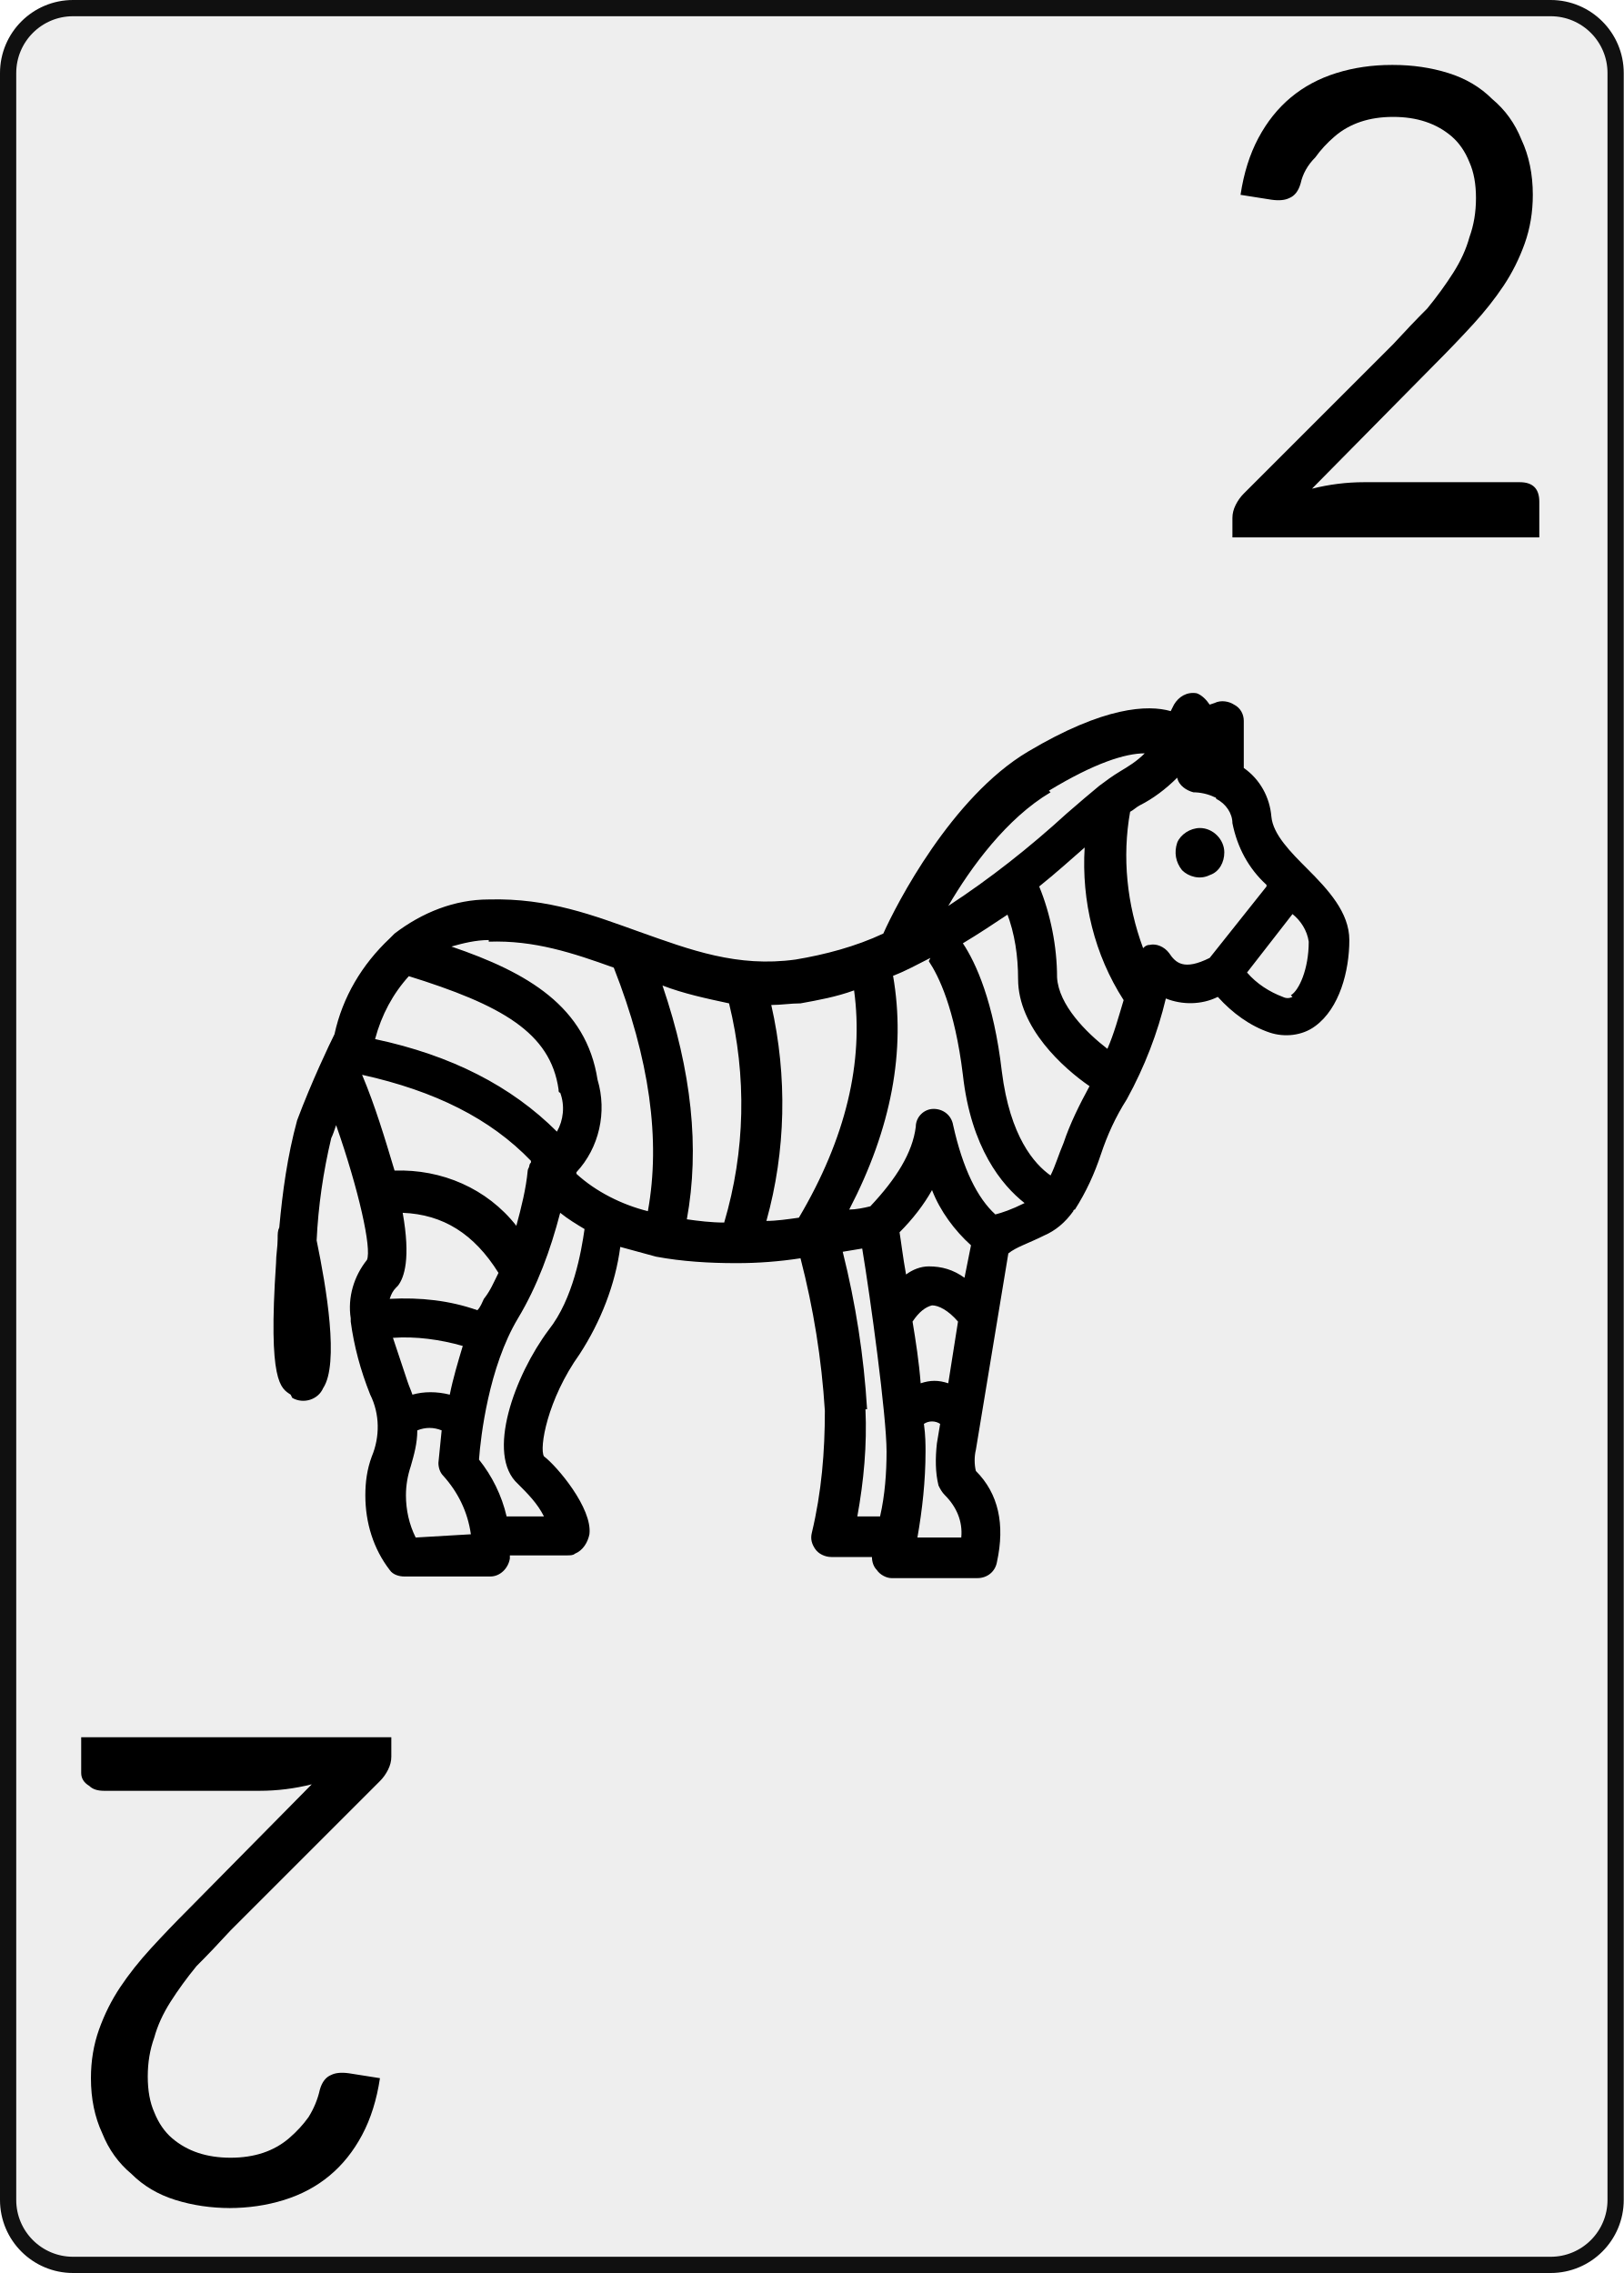
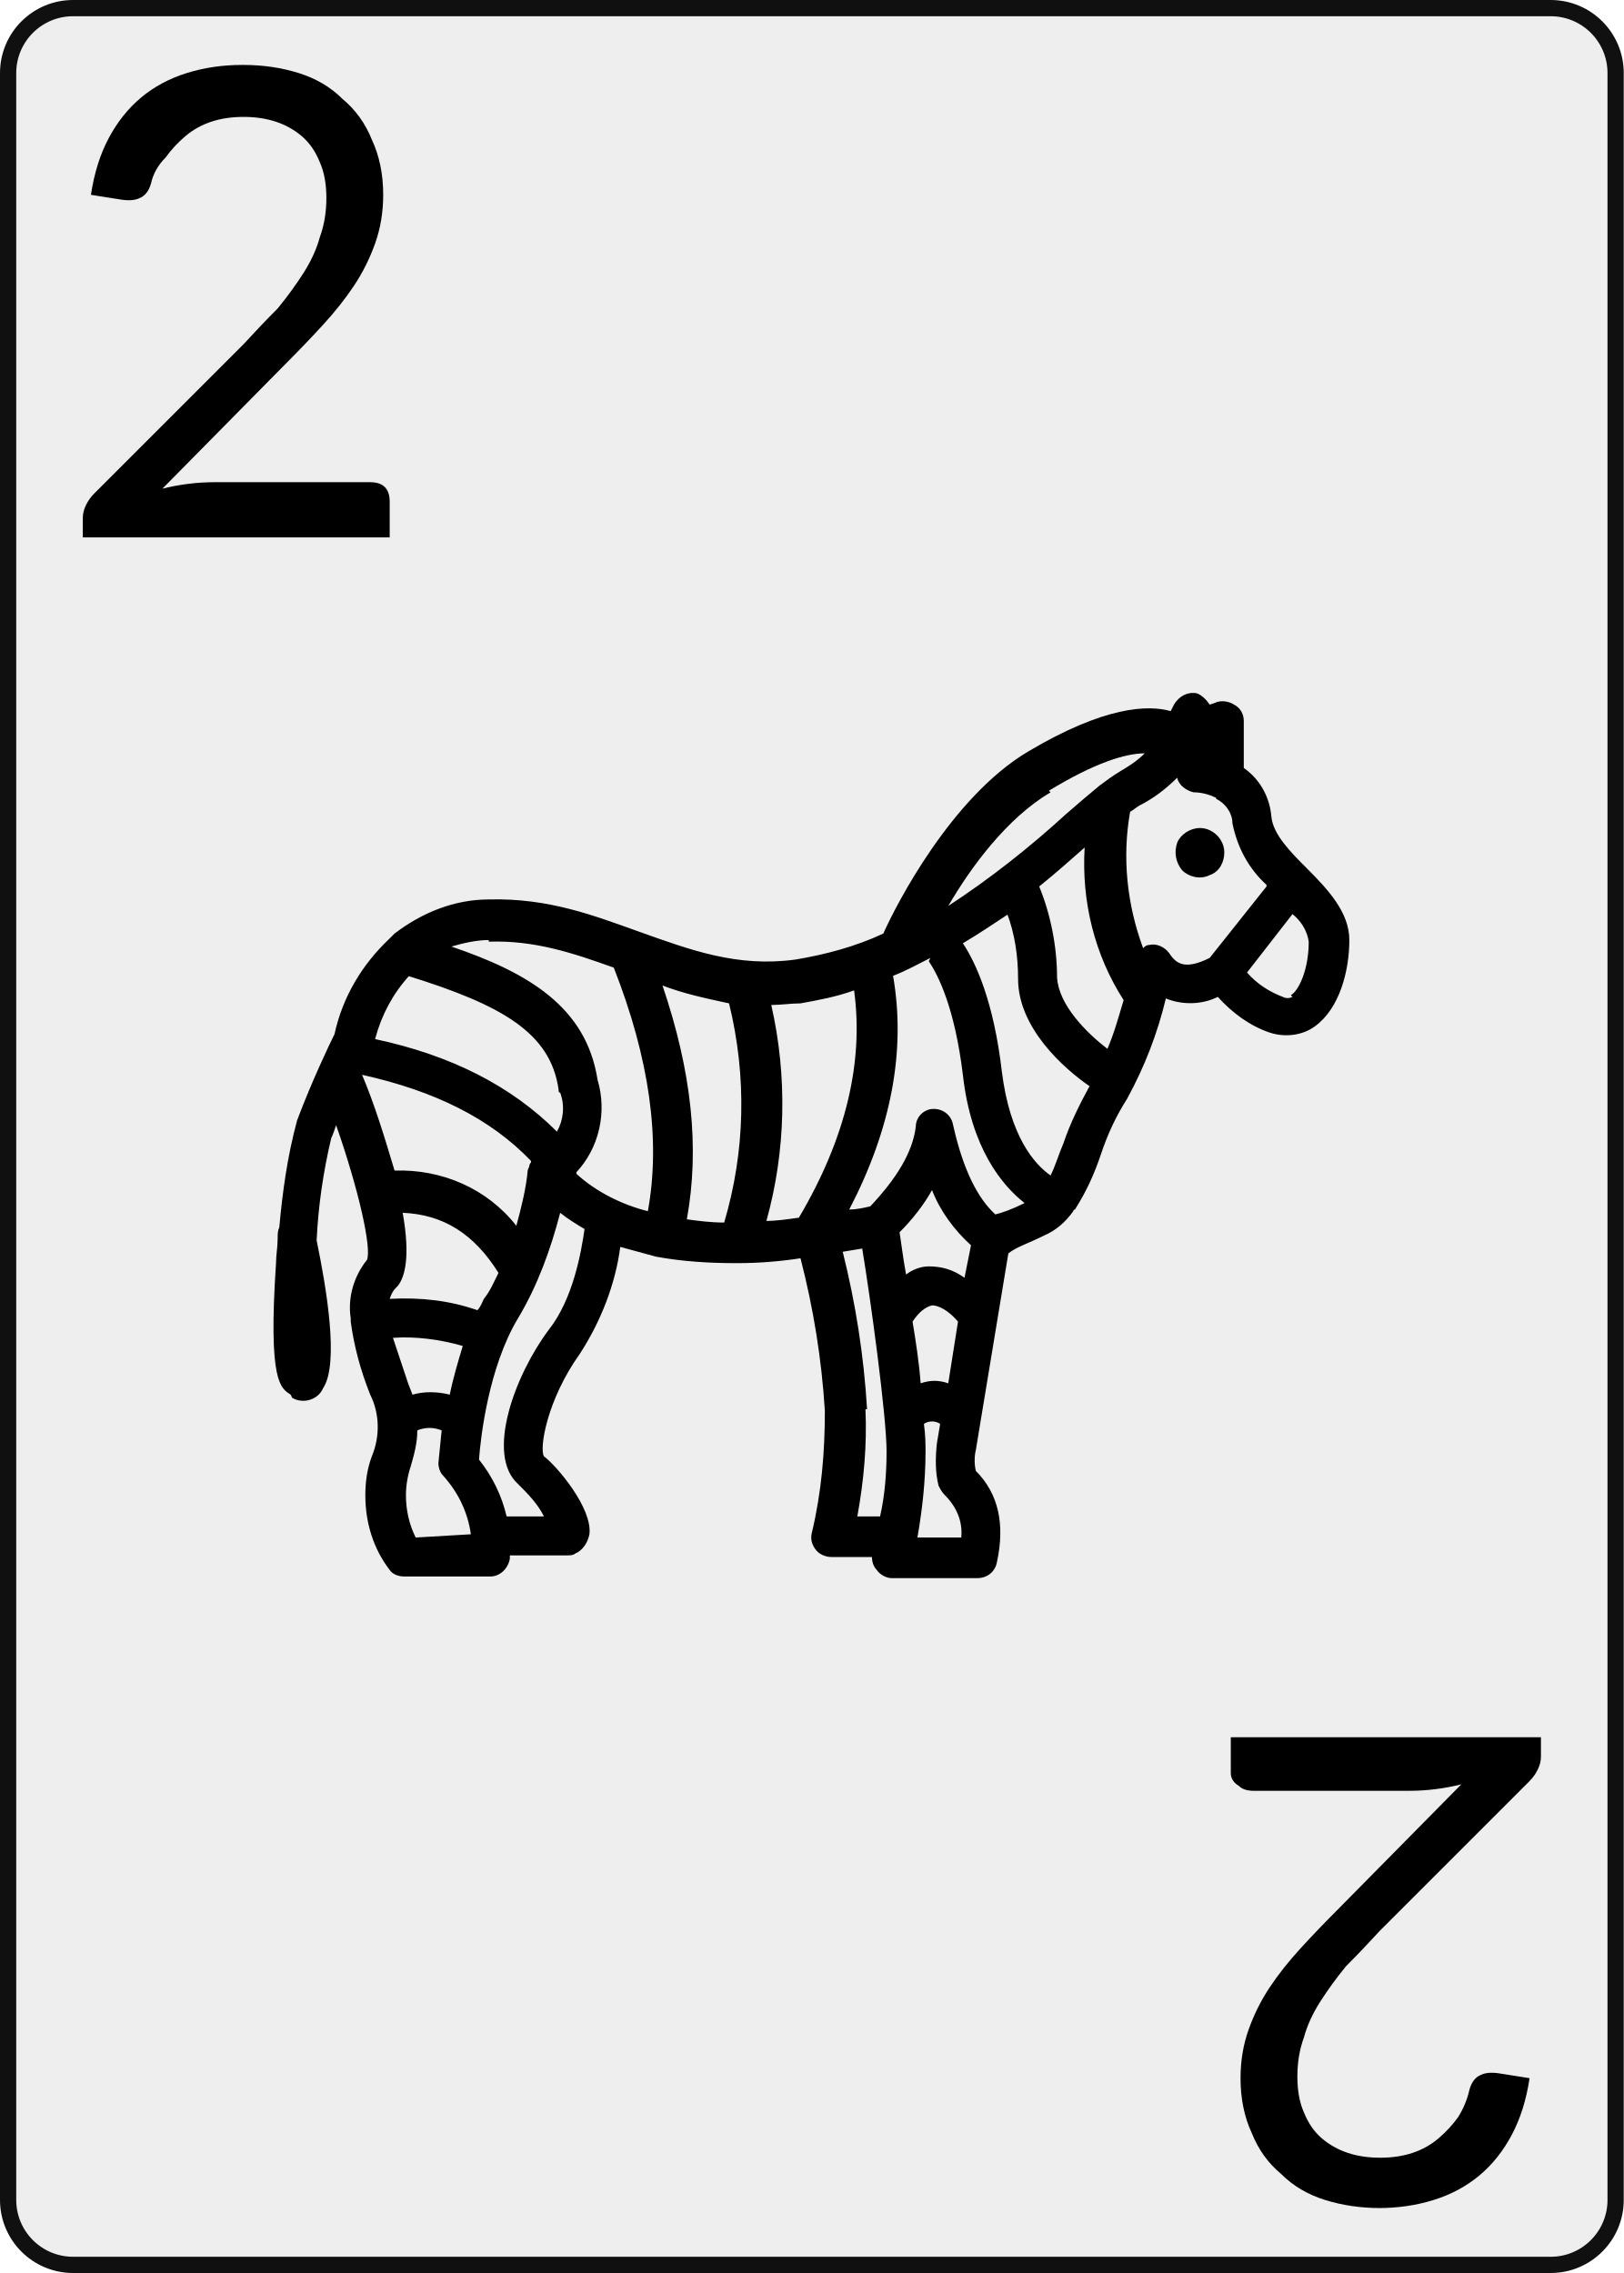
<svg xmlns="http://www.w3.org/2000/svg" width="100px" height="140px" viewbox="0 0 100 140">
  <rect x="0.5" y="0.5" width="99px" height="139px" rx="4px" ry="4px" style="fill:#eeeeee;stroke-width:1px;stroke:#101010" />
  <g id="zebra">
    <path style="fill:#000000;stroke:none" d="m 18.0,86.1 c 0.7,0.4 1.6,0.1 1.9,-0.6 1.0,-1.5 0.2,-6.2 -0.4,-9.1 h 0 c 0.1,-2.1 0.4,-4.2 0.9,-6.3 0.1,-0.2 0.2,-0.5 0.3,-0.8 1.4,4.0 2.2,7.6 1.9,8.3 -0.8,1.0 -1.2,2.3 -1.0,3.6 v 0.1 c 0,0 0,0.1 0,0.1 0.2,1.5 0.6,3.0 1.2,4.5 0.6,1.2 0.6,2.6 0.1,3.8 -0.3,0.8 -0.4,1.6 -0.4,2.4 0,1.7 0.5,3.3 1.5,4.6 0.2,0.3 0.6,0.4 0.9,0.4 h 5.3 c 0.6,0 1.1,-0.5 1.2,-1.1 v -0.2 h 3.5 c 0.2,0 0.4,0 0.5,-0.1 0.5,-0.2 0.8,-0.7 0.9,-1.2 0.2,-1.6 -2.0,-4.2 -2.8,-4.8 -0.3,-0.5 0.2,-3.5 2.2,-6.3 1.3,-2.0 2.2,-4.3 2.5,-6.6 0.7,0.2 1.5,0.4 2.2,0.6 h 0 c 1.6,0.3 3.3,0.4 4.9,0.4 h 0.1 c 1.3,0 2.6,-0.1 3.9,-0.3 0.8,3.1 1.3,6.2 1.5,9.4 0,2.5 -0.2,5.0 -0.8,7.5 -0.1,0.4 0,0.7 0.2,1.0 0.2,0.3 0.6,0.5 1.0,0.5 h 2.5 c 0,0.3 0.1,0.6 0.3,0.8 0.2,0.3 0.6,0.5 0.9,0.5 h 5.3 c 0.6,0 1.1,-0.4 1.2,-1.0 0.5,-2.3 0.1,-4.2 -1.3,-5.6 h 0 c -0.1,-0.4 -0.1,-0.9 0,-1.3 l 2.0,-12.1 C 62.6,76.8 63.3,76.6 64.3,76.1 h 0 c 0.7,-0.3 1.3,-0.8 1.8,-1.5 0,0 0,-0.1 0.1,-0.1 0.7,-1.1 1.2,-2.2 1.6,-3.4 0.4,-1.2 0.9,-2.3 1.6,-3.4 1.1,-2.0 1.9,-4.1 2.4,-6.2 1.0,0.4 2.2,0.4 3.2,-0.1 0.9,1.0 2.0,1.8 3.2,2.2 0.9,0.3 2.0,0.2 2.8,-0.4 1.5,-1.1 2.1,-3.4 2.1,-5.3 0,-1.7 -1.3,-3.1 -2.6,-4.4 -1.0,-1.0 -2.1,-2.1 -2.2,-3.2 v 0 c -0.1,-1.2 -0.7,-2.3 -1.7,-3.0 v -2.9 c 0,-0.4 -0.2,-0.8 -0.6,-1.0 -0.3,-0.2 -0.8,-0.3 -1.2,-0.1 l -0.3,0.1 c -0.2,-0.3 -0.5,-0.6 -0.8,-0.7 -0.6,-0.1 -1.1,0.2 -1.4,0.7 0,0 -0.1,0.2 -0.2,0.4 -1.4,-0.4 -4.1,-0.3 -8.8,2.5 -4.7,2.8 -8.1,9.4 -8.9,11.2 -1.7,0.8 -3.6,1.3 -5.4,1.6 -3.6,0.5 -6.5,-0.6 -9.6,-1.7 -2.8,-1.0 -5.6,-2.1 -9.3,-2.0 l 0,0 c -2.1,0 -4.1,0.8 -5.8,2.1 -0.1,0.1 -0.2,0.2 -0.3,0.3 -1.7,1.6 -2.9,3.6 -3.4,5.9 -0.3,0.6 -1.4,2.9 -2.3,5.3 -0.6,2.2 -0.9,4.4 -1.1,6.6 -0.1,0.2 -0.1,0.4 -0.1,0.7 0,0.5 -0.1,1.0 -0.1,1.5 -0.5,7.4 0.3,7.7 0.9,8.1 z m 7.1,-26.0 c 5.8,1.8 8.8,3.5 9.3,7.0 0,0.1 0,0.2 0.1,0.2 0.3,0.8 0.2,1.7 -0.2,2.4 C 31.5,66.9 27.8,65.0 23.1,64.0 c 0.4,-1.5 1.1,-2.8 2.1,-3.9 z M 24.5,79.2 c 0.4,-0.5 0.8,-1.7 0.3,-4.5 2.5,0.1 4.4,1.3 5.9,3.7 v 0 c -0.3,0.6 -0.5,1.1 -0.9,1.6 -0.1,0.2 -0.2,0.5 -0.4,0.7 h 0 c -1.7,-0.6 -3.5,-0.8 -5.4,-0.7 0.1,-0.3 0.2,-0.5 0.4,-0.7 z m 0.6,5.9 v 0 c -0.3,-0.9 -0.6,-1.8 -0.9,-2.7 1.4,-0.1 2.9,0.1 4.3,0.5 -0.3,1.0 -0.6,2.0 -0.8,3.0 -0.8,-0.2 -1.6,-0.2 -2.3,0 -0.1,-0.3 -0.2,-0.5 -0.3,-0.8 z m 7.6,-13.5 v 0 l 0,0 c -0.1,0.1 -0.1,0.2 -0.1,0.2 0,0.1 -0.1,0.2 -0.1,0.3 -0.1,1.1 -0.4,2.3 -0.7,3.4 -1.8,-2.3 -4.6,-3.5 -7.5,-3.4 -0.6,-2.0 -1.2,-4.0 -2.0,-5.9 4.5,1.0 7.9,2.7 10.4,5.3 z m -7.1,23.1 c -0.4,-0.8 -0.6,-1.7 -0.6,-2.6 0,-0.6 0.1,-1.2 0.3,-1.8 0.2,-0.7 0.4,-1.4 0.4,-2.2 0.5,-0.2 1.0,-0.2 1.5,0 -0.1,1.1 -0.2,1.9 -0.2,2.0 0,0.3 0.1,0.6 0.3,0.8 0.9,1.0 1.5,2.2 1.7,3.6 z m 8.2,-12.8 c -2.1,2.8 -3.9,7.7 -1.9,9.5 v 0 c 0.6,0.6 1.2,1.2 1.6,2.0 h -2.3 c -0.3,-1.3 -0.9,-2.5 -1.7,-3.5 0.1,-1.4 0.6,-5.7 2.4,-8.7 1.2,-2.0 2.0,-4.2 2.6,-6.5 0.5,0.4 1.0,0.7 1.5,1.0 -0.2,1.4 -0.7,4.3 -2.2,6.2 z M 44.9,61.8 c 1.1,4.5 1.0,9.1 -0.3,13.5 -0.8,0 -1.6,-0.1 -2.3,-0.2 0.8,-4.4 0.3,-9.1 -1.5,-14.4 1.3,0.5 2.7,0.8 4.1,1.1 z m 24.3,-0.2 c -0.3,1.0 -0.6,2.1 -1.0,3.0 -1.3,-1.0 -3.0,-2.7 -3.1,-4.4 0,-1.9 -0.4,-3.9 -1.1,-5.6 1.0,-0.8 2.0,-1.7 2.8,-2.4 h 0 c -0.2,3.3 0.6,6.6 2.4,9.4 z m -7.2,-5.4 c 0.5,1.3 0.7,2.7 0.7,4.1 0,3.0 2.8,5.5 4.4,6.6 -0.6,1.1 -1.2,2.3 -1.6,3.5 -0.3,0.7 -0.5,1.4 -0.8,2.0 -1.0,-0.7 -2.5,-2.4 -3.0,-6.4 -0.5,-4.3 -1.6,-6.7 -2.4,-7.9 1.0,-0.6 1.9,-1.2 2.8,-1.8 z m -4.8,3.0 c 0.6,0.9 1.6,2.9 2.1,7.0 0.5,4.5 2.4,6.8 3.8,7.9 -0.8,0.4 -1.4,0.6 -1.8,0.7 -1.1,-1.0 -2.0,-2.8 -2.6,-5.5 h 0 c -0.1,-0.6 -0.6,-1.0 -1.2,-1.0 -0.6,0 -1.1,0.5 -1.1,1.1 -0.2,1.6 -1.2,3.2 -2.8,4.9 -0.4,0.1 -0.9,0.2 -1.3,0.2 2.6,-5.0 3.5,-9.8 2.7,-14.4 0.8,-0.3 1.5,-0.7 2.3,-1.1 z m 2.2,19.5 h 0 c -0.7,-0.5 -1.4,-0.7 -2.2,-0.7 -0.5,0 -1.0,0.2 -1.4,0.5 -0.2,-1.1 -0.3,-2.0 -0.4,-2.6 h 0 c 0.8,-0.8 1.5,-1.7 2.0,-2.6 0.5,1.3 1.4,2.5 2.4,3.4 z m -3.2,2.7 c 0.4,-0.6 0.8,-0.9 1.2,-1.0 0.4,0 1.0,0.3 1.6,1.0 l -0.6,3.8 h 0 c -0.6,-0.2 -1.1,-0.2 -1.7,0 -0.1,-1.3 -0.3,-2.6 -0.5,-3.8 z m -2.8,5.4 0,0 c -0.2,-3.3 -0.7,-6.5 -1.5,-9.7 l 1.2,-0.2 c 0.5,3.0 1.5,10.3 1.5,12.5 0,1.3 -0.1,2.7 -0.4,4.0 h -1.4 c 0.4,-2.2 0.6,-4.4 0.5,-6.6 z m 5.9,7.9 h -2.8 c 0.3,-1.7 0.5,-3.5 0.5,-5.3 0,-0.4 0,-1.0 -0.1,-1.7 0.3,-0.2 0.7,-0.2 1.0,0 l -0.2,1.2 c -0.1,0.9 -0.1,1.8 0.1,2.6 0.1,0.2 0.2,0.4 0.4,0.6 0.7,0.7 1.1,1.6 1.0,2.6 z M 79.6,61.4 c -0.2,0.1 -0.4,0.1 -0.6,0 -0.8,-0.3 -1.6,-0.8 -2.2,-1.5 l 2.8,-3.6 c 0.5,0.4 0.9,1.0 1.0,1.7 0,1.7 -0.6,3.0 -1.1,3.3 z M 78.0,54.6 74.5,59.0 C 72.9,59.8 72.4,59.3 72.0,58.7 l 0,0 c -0.3,-0.4 -0.8,-0.6 -1.2,-0.5 -0.2,0 -0.3,0.1 -0.4,0.2 -1.0,-2.7 -1.3,-5.6 -0.8,-8.4 0.2,-0.1 0.4,-0.3 0.6,-0.4 0.8,-0.4 1.6,-1.0 2.3,-1.7 0.1,0.5 0.6,0.8 1.0,0.9 0.4,0 0.9,0.1 1.3,0.3 0,0 0.1,0 0.1,0.1 0.6,0.3 1.0,0.9 1.0,1.5 0.3,1.5 1.0,2.8 2.1,3.8 z M 64.6,48.7 c 2.8,-1.7 4.7,-2.3 5.9,-2.3 h 0 c -0.5,0.5 -1.0,0.8 -1.5,1.1 -0.5,0.3 -0.9,0.6 -1.3,0.9 -0.6,0.5 -1.2,1.0 -2.0,1.7 -2.3,2.1 -4.7,4.0 -7.3,5.7 1.4,-2.4 3.6,-5.4 6.3,-7.0 z M 49.3,61.8 c 1.1,-0.2 2.2,-0.4 3.3,-0.8 0.6,4.4 -0.5,9.1 -3.4,14.0 -0.7,0.1 -1.4,0.2 -2.0,0.2 1.2,-4.3 1.3,-8.9 0.3,-13.3 0.6,0 1.2,-0.1 1.8,-0.1 z m -19.2,-3.8 c 2.8,-0.1 5.2,0.7 7.7,1.6 2.2,5.6 2.9,10.6 2.1,15.0 -1.6,-0.4 -3.2,-1.2 -4.4,-2.3 0,0 0,-0.1 0,-0.1 1.4,-1.5 1.9,-3.7 1.3,-5.7 -0.7,-4.5 -4.3,-6.6 -9.0,-8.2 0.7,-0.2 1.5,-0.4 2.3,-0.4 z" />
    <path style="fill:#000000;stroke:none" d="m 73.9,51.0 c -0.6,0 -1.2,0.4 -1.4,0.9 -0.2,0.6 -0.1,1.2 0.3,1.7 0.4,0.4 1.1,0.6 1.7,0.3 0.6,-0.2 0.9,-0.8 0.9,-1.4 0,-0.8 -0.7,-1.5 -1.5,-1.5 z" />
  </g>
-   <path id="number-top-right" style="fill:#000000;stroke:none" d="m 85.8,4.0 q 1.8,0 3.4,0.5 1.6,0.5 2.7,1.6 1.2,1.0 1.8,2.5 Q 94.4,10.1 94.4,12.0 q 0,1.6 -0.5,3.0 -0.5,1.4 -1.3,2.6 -0.8,1.2 -1.9,2.4 -1.1,1.2 -2.3,2.4 l -7.6,7.7 q 0.8,-0.2 1.6,-0.3 0.8,-0.1 1.6,-0.1 h 9.6 q 0.6,0 0.9,0.3 0.3,0.3 0.3,0.9 v 2.2 H 75.9 v -1.2 q 0,-0.4 0.2,-0.8 0.2,-0.4 0.5,-0.7 l 9.2,-9.2 q 1.1,-1.2 2.1,-2.2 0.9,-1.1 1.6,-2.2 0.7,-1.1 1.0,-2.2 0.4,-1.1 0.4,-2.4 0,-1.3 -0.4,-2.2 -0.4,-1.0 -1.1,-1.6 -0.7,-0.6 -1.6,-0.9 -0.9,-0.3 -2.0,-0.3 -1.1,0 -2.0,0.3 -0.9,0.3 -1.6,0.9 -0.7,0.6 -1.2,1.3 Q 80.3,10.4 80.1,11.3 q -0.2,0.7 -0.7,0.9 -0.4,0.2 -1.1,0.1 l -1.9,-0.3 q 0.3,-2.0 1.1,-3.5 0.8,-1.5 2.0,-2.5 1.2,-1.0 2.8,-1.5 1.6,-0.5 3.4,-0.5 z" />
-   <path id="number-bottom-left" style="fill:#000000;stroke:none" d="m 14.2,136.0 q -1.8,0 -3.4,-0.5 -1.6,-0.5 -2.7,-1.6 -1.2,-1.0 -1.8,-2.5 -0.7,-1.5 -0.7,-3.4 0,-1.6 0.5,-3.0 0.5,-1.4 1.3,-2.6 0.8,-1.2 1.9,-2.4 1.1,-1.2 2.3,-2.4 l 7.6,-7.7 q -0.8,0.2 -1.6,0.3 -0.8,0.1 -1.6,0.1 h -9.6 q -0.6,0 -0.9,-0.3 Q 5.0,109.7 5.0,109.2 v -2.2 h 19.1 v 1.2 q 0,0.4 -0.2,0.8 -0.2,0.4 -0.5,0.7 l -9.2,9.2 q -1.1,1.2 -2.1,2.2 -0.9,1.1 -1.6,2.2 -0.7,1.1 -1.0,2.2 -0.4,1.1 -0.4,2.4 0,1.3 0.4,2.2 0.4,1.0 1.1,1.6 0.7,0.6 1.6,0.9 0.9,0.3 2.0,0.3 1.1,0 2.0,-0.3 0.9,-0.3 1.6,-0.9 0.7,-0.6 1.2,-1.3 0.5,-0.8 0.7,-1.7 0.2,-0.7 0.7,-0.9 0.4,-0.2 1.1,-0.1 l 1.9,0.3 q -0.3,2.0 -1.1,3.5 -0.8,1.5 -2.0,2.5 -1.2,1.0 -2.8,1.5 -1.6,0.5 -3.4,0.5 z" />
+   <path id="number-top-left" style="fill:#000000;stroke:none" d="m 15.0,4.0 q 1.8,0 3.4,0.5 1.6,0.5 2.7,1.6 1.2,1 1.8,2.5 0.7,1.5 0.7,3.4 0,1.6 -0.5,3 -0.5,1.4 -1.3,2.6 -0.8,1.2 -1.9,2.4 -1.1,1.2 -2.3,2.4 L 10.0,30.1 q 0.8,-0.2 1.6,-0.3 0.8,-0.1 1.6,-0.1 h 9.6 q 0.6,0 0.9,0.3 0.3,0.3 0.3,0.9 v 2.2 H 5.1 v -1.2 q 0,-0.4 0.2,-0.8 0.2,-0.4 0.5,-0.7 L 15.0,21.2 q 1.1,-1.2 2.1,-2.2 0.9,-1.1 1.6,-2.2 0.7,-1.1 1.0,-2.2 0.4,-1.1 0.4,-2.4 0,-1.3 -0.4,-2.2 Q 19.3,9 18.6,8.4 17.9,7.8 17,7.5 16.1,7.2 15,7.2 13.9,7.2 13,7.5 12.1,7.8 11.4,8.4 10.7,9 10.2,9.7 9.5,10.4 9.3,11.3 9.1,12 8.6,12.2 8.2,12.4 7.5,12.3 L 5.6,12.0 Q 5.9,10.0 6.7,8.5 7.5,7 8.7,6.0 9.9,5 11.5,4.5 13.1,4 14.9,4.0 Z" />
+   <path id="number-bottom-right" style="fill:#000000;stroke:none" d="m 85.0,136.0 q -1.8,0 -3.4,-0.5 -1.6,-0.5 -2.7,-1.6 -1.2,-1 -1.8,-2.5 -0.7,-1.5 -0.7,-3.4 0,-1.6 0.5,-3 0.5,-1.4 1.3,-2.6 0.8,-1.2 1.9,-2.4 1.1,-1.2 2.3,-2.4 l 7.6,-7.7 q -0.8,0.2 -1.6,0.3 -0.8,0.1 -1.6,0.1 h -9.6 q -0.6,0 -0.9,-0.3 -0.5,-0.3 -0.5,-0.8 V 107.0 h 19.1 v 1.2 q 0,0.4 -0.2,0.8 -0.2,0.4 -0.5,0.7 l -9.2,9.2 q -1.1,1.2 -2.1,2.2 -0.9,1.1 -1.6,2.2 -0.7,1.1 -1.0,2.2 -0.4,1.1 -0.4,2.4 0,1.3 0.4,2.2 0.4,1 1.1,1.6 0.7,0.6 1.6,0.9 0.9,0.3 2,0.3 1.1,0 2,-0.3 0.9,-0.3 1.6,-0.9 0.7,-0.6 1.2,-1.3 0.5,-0.8 0.7,-1.7 0.2,-0.7 0.7,-0.9 0.4,-0.2 1.1,-0.1 l 1.9,0.3 q -0.3,2 -1.1,3.5 -0.8,1.5 -2,2.5 -1.2,1 -2.8,1.5 -1.6,0.5 -3.4,0.5 z" />
</svg>
